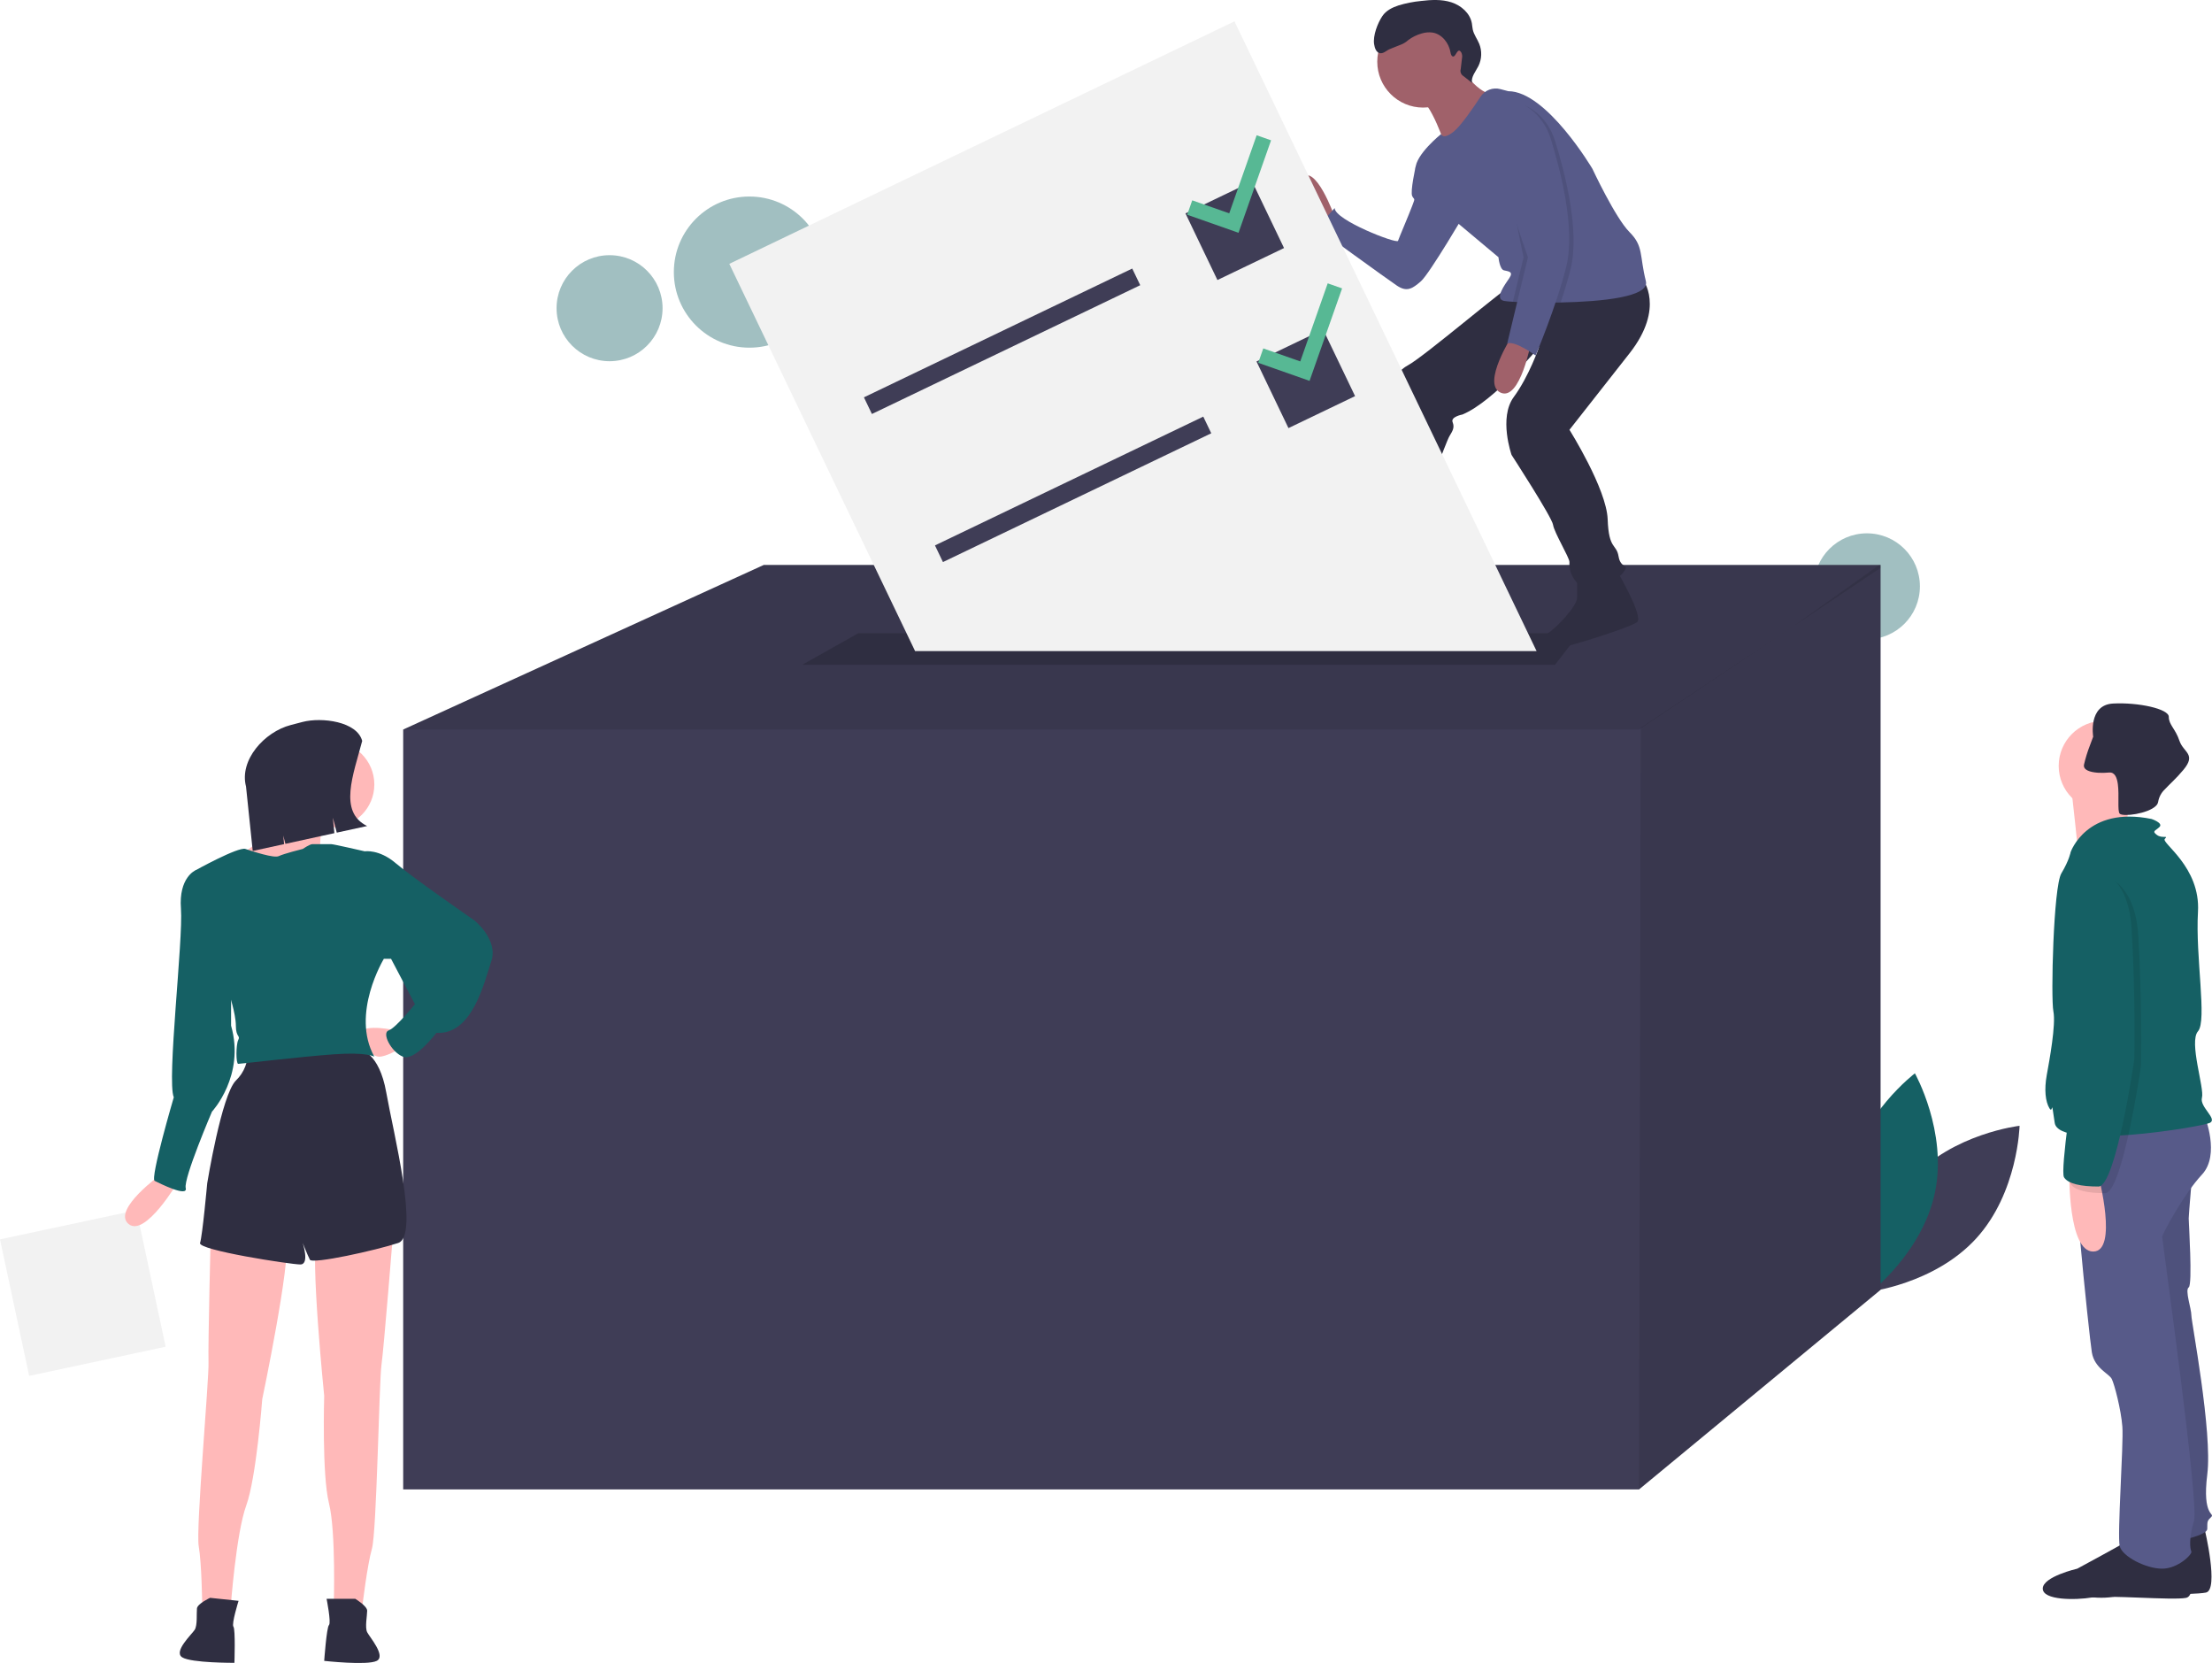
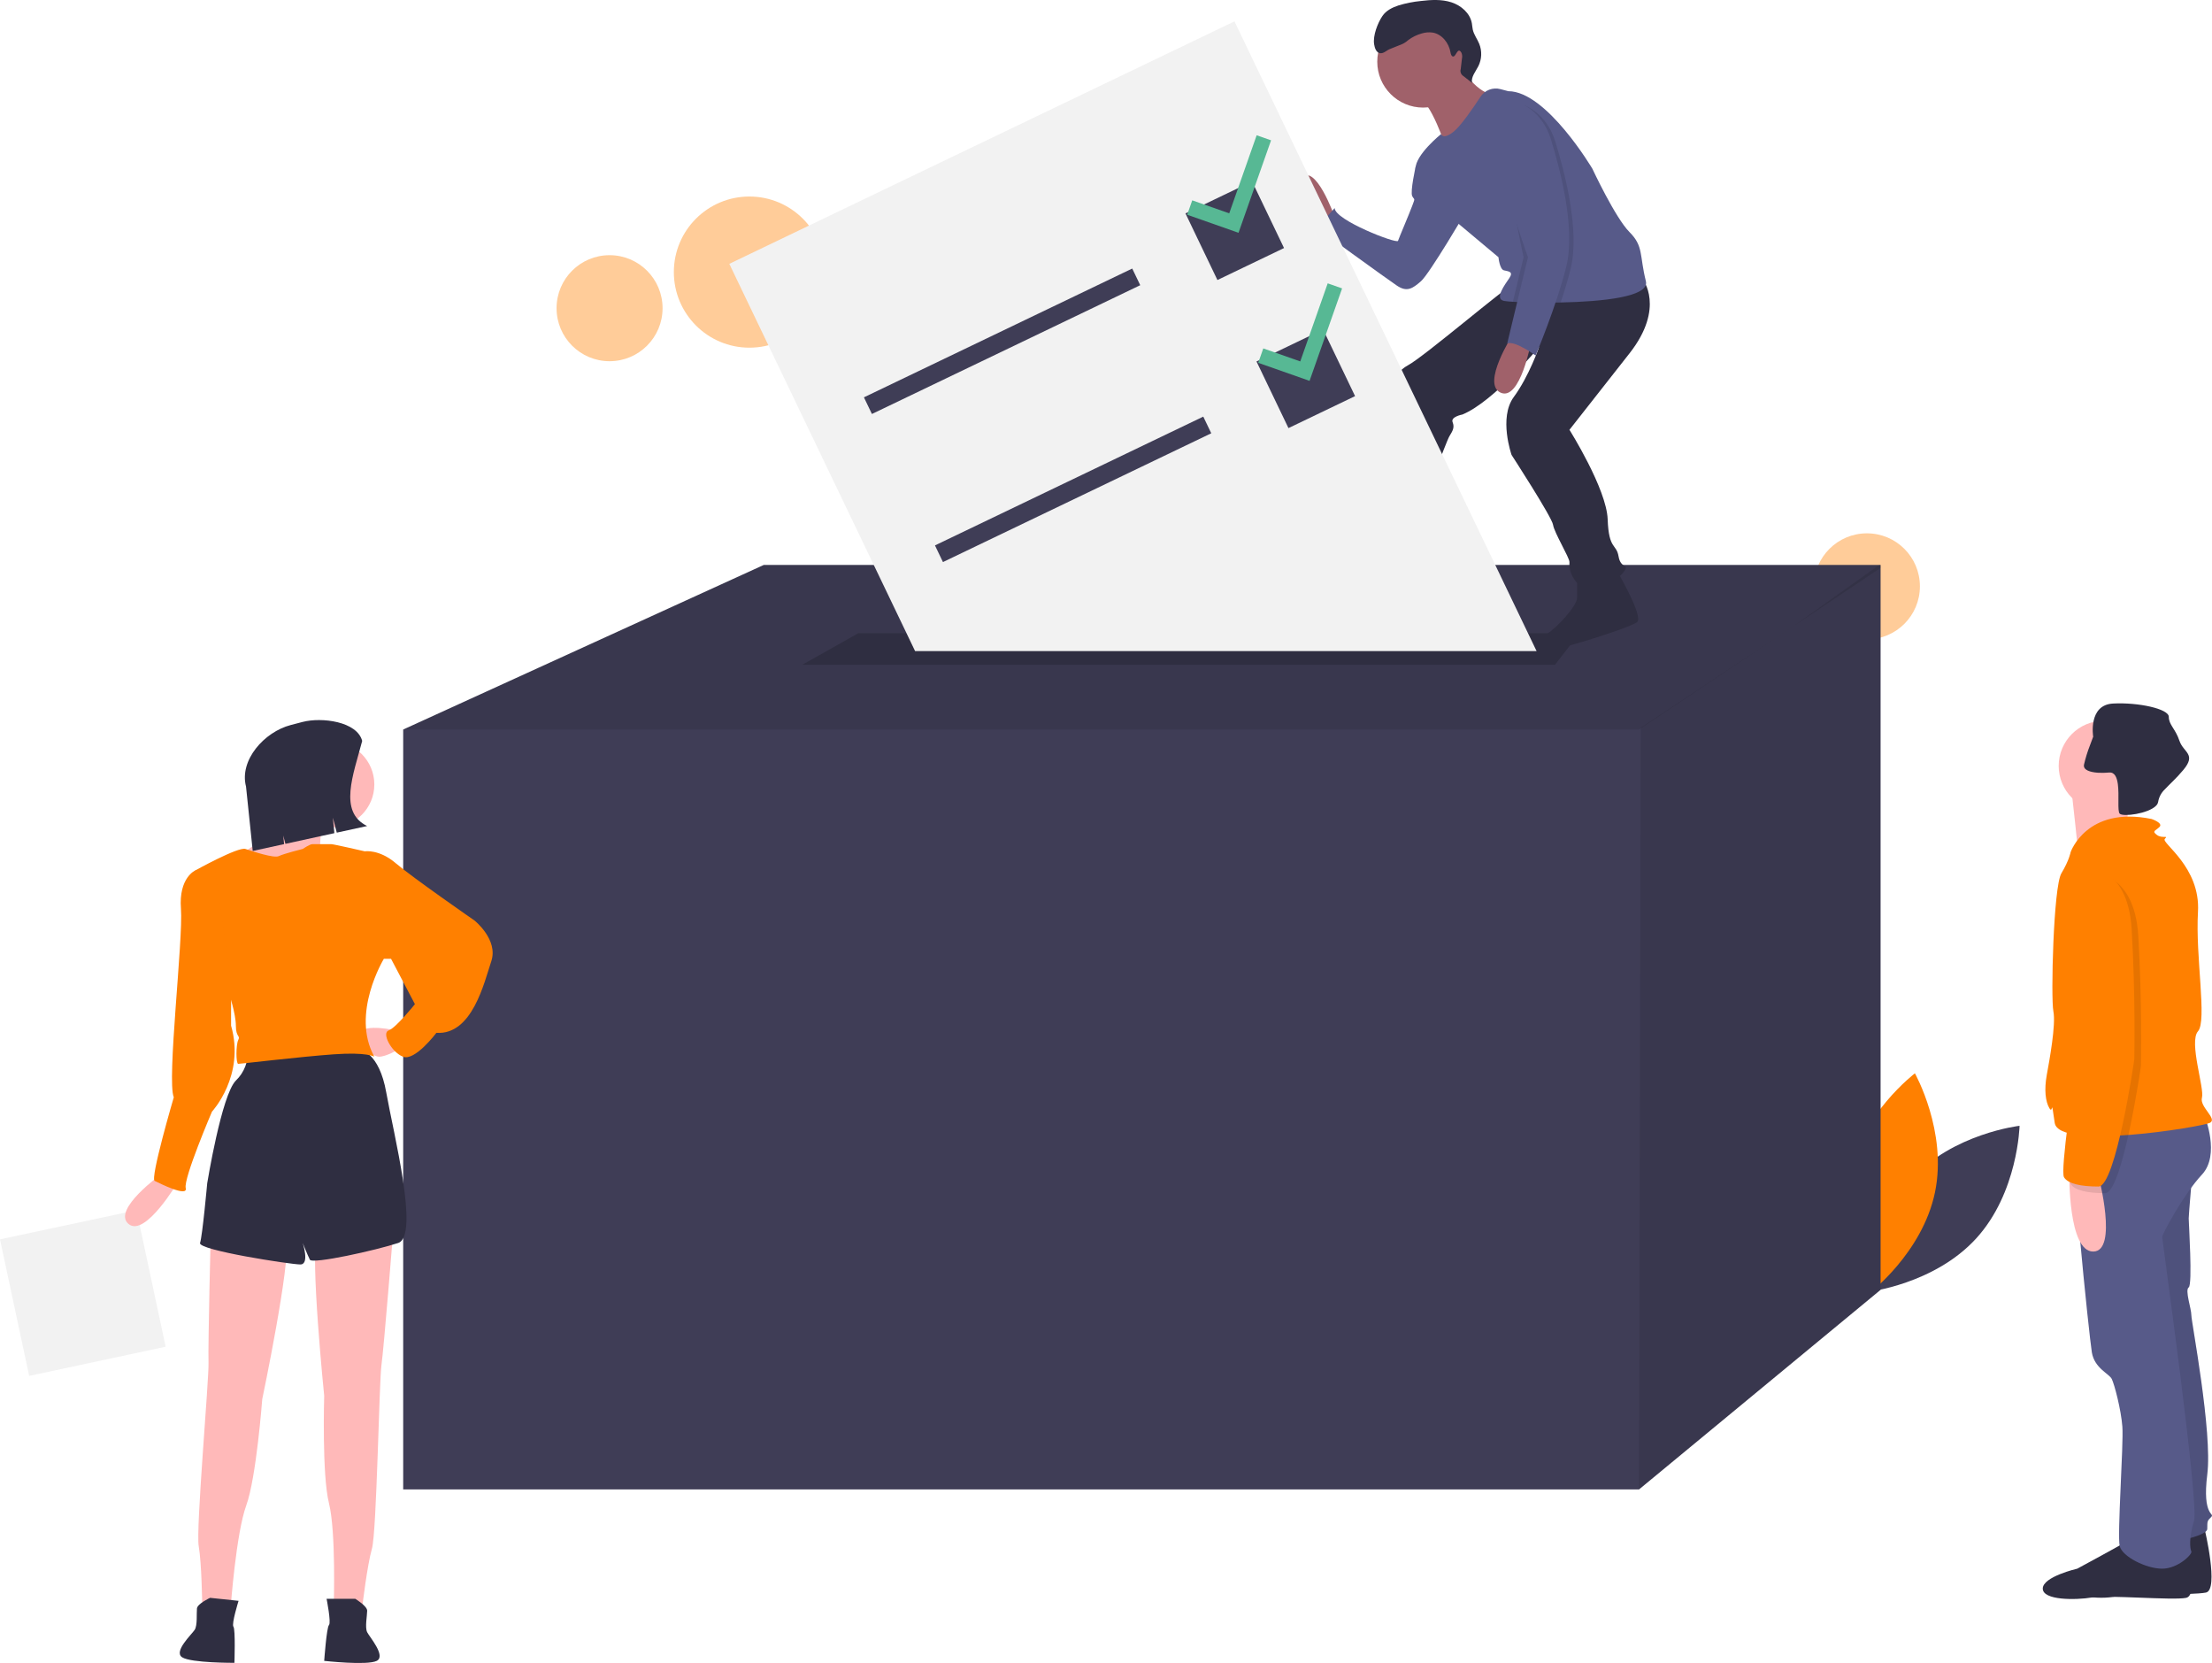
<svg xmlns="http://www.w3.org/2000/svg" data-name="Layer 1" width="914.817" height="687.575" viewBox="0 0 914.817 687.575">
-   <circle cx="772.098" cy="242.425" r="21.92" fill="#156064" opacity="0.4" />
-   <circle cx="309.93" cy="112.501" r="31.248" fill="#156064" opacity="0.4" />
-   <circle cx="252.098" cy="127.425" r="21.92" fill="#156064" opacity="0.4" />
+   <circle cx="772.098" cy="242.425" r="21.92" fill="#ff8000" opacity="0.4" />
+   <circle cx="309.93" cy="112.501" r="31.248" fill="#ff8000" opacity="0.4" />
+   <circle cx="252.098" cy="127.425" r="21.92" fill="#ff8000" opacity="0.4" />
  <path d="M933.049,593.762c-17.32,18.962-17.949,46.584-17.949,46.584s27.453-3.122,44.773-22.084,17.949-46.584,17.949-46.584S950.369,574.8,933.049,593.762Z" transform="translate(-142.5916 -106.2126)" fill="#3f3d56" />
-   <path d="M942.833,599.218c-5.241,25.141-27.272,41.815-27.272,41.815s-13.534-24.088-8.293-49.229S934.54,549.989,934.54,549.989,948.074,574.077,942.833,599.218Z" transform="translate(-142.5916 -106.2126)" fill="#156064" />
+   <path d="M942.833,599.218c-5.241,25.141-27.272,41.815-27.272,41.815s-13.534-24.088-8.293-49.229S934.54,549.989,934.54,549.989,948.074,574.077,942.833,599.218Z" transform="translate(-142.5916 -106.2126)" fill="#ff8000" />
  <polygon points="777.746 233.581 777.746 533.289 677.843 615.818 166.746 615.818 166.746 301.631 315.876 233.581 777.746 233.581" fill="#3f3d56" />
  <polygon points="777.746 233.581 777.746 234.782 741.882 258.788 677.843 301.631 166.746 301.631 315.876 233.581 777.746 233.581" opacity="0.1" />
  <polygon points="777.746 233.581 777.746 533.289 677.843 615.818 678.567 300.907 741.882 258.788 777.167 233.581 777.746 233.581" opacity="0.1" />
  <polygon points="643.094 274.845 331.803 274.845 354.969 261.814 653.23 261.814 643.094 274.845" fill="#2f2e41" />
  <path d="M1054.352,738.332s6.035,25.236.549,26.334-32.368.743-38.952,1.84-20.299-.743-20.299-5.681,14.264-8.229,14.264-8.229,20.299-10.972,20.847-11.521S1054.352,738.332,1054.352,738.332Z" transform="translate(-142.5916 -106.2126)" fill="#2f2e41" />
  <path d="M1049.415,589.657s-1.646,18.653-1.646,20.299,1.646,27.431,0,28.528,1.097,8.778,1.097,11.521,8.778,48.278,6.583,65.834,3.292,15.91,1.646,17.556-1.646,1.646-1.646,4.938-17.556,6.035-17.556,6.035L1018.692,623.123l9.875-36.209Z" transform="translate(-142.5916 -106.2126)" fill="#575a89" />
  <path d="M1049.415,589.657s-1.646,18.653-1.646,20.299,1.646,27.431,0,28.528,1.097,8.778,1.097,11.521,8.778,48.278,6.583,65.834,3.292,15.91,1.646,17.556-1.646,1.646-1.646,4.938-17.556,6.035-17.556,6.035L1018.692,623.123l9.875-36.209Z" transform="translate(-142.5916 -106.2126)" opacity="0.1" />
  <path d="M1046.672,746.013s5.486,19.75,0,20.847-32.368-1.257-38.952-.16-20.299,1.257-20.299-3.681,14.264-8.229,14.264-8.229,20.299-10.972,20.847-11.521S1046.672,746.013,1046.672,746.013Z" transform="translate(-142.5916 -106.2126)" fill="#2f2e41" />
  <path d="M1054.352,567.713s6.583,15.91-1.097,24.139-16.458,24.688-16.458,25.785,15.361,110.272,13.167,117.404-1.646,11.521-1.097,12.618-5.486,7.132-12.07,7.132-16.458-4.938-17.556-9.326,1.646-42.243,1.097-49.375-3.292-17.556-4.389-19.75-7.132-4.389-8.229-10.972-9.875-90.522-7.132-93.265S1054.352,567.713,1054.352,567.713Z" transform="translate(-142.5916 -106.2126)" fill="#575a89" />
  <circle cx="870.066" cy="316.665" r="18.653" fill="#ffb9b9" />
  <path d="M1024.178,432.204s-3.84,20.299-1.097,22.493-20.847,5.486-20.847,5.486-2.743-26.882-3.292-29.625S1024.178,432.204,1024.178,432.204Z" transform="translate(-142.5916 -106.2126)" fill="#ffb9b9" />
-   <path d="M998.942,458.538s6.583-19.202,33.466-13.715c0,0,4.938,1.646,3.292,3.292s-3.292,1.646-1.097,3.292,4.938,0,3.292,1.646,14.813,11.521,13.715,30.174,3.84,44.986,0,49.375,2.743,23.59,1.646,27.431,6.583,8.778,3.292,10.424-62.542,11.521-64.188,0-.549-3.292-2.194-6.035-2.194-7.681-1.097-13.715,3.84-20.847,2.743-26.334,0-51.57,3.292-57.056S998.942,458.538,998.942,458.538Z" transform="translate(-142.5916 -106.2126)" fill="#156064" />
+   <path d="M998.942,458.538s6.583-19.202,33.466-13.715c0,0,4.938,1.646,3.292,3.292s-3.292,1.646-1.097,3.292,4.938,0,3.292,1.646,14.813,11.521,13.715,30.174,3.84,44.986,0,49.375,2.743,23.59,1.646,27.431,6.583,8.778,3.292,10.424-62.542,11.521-64.188,0-.549-3.292-2.194-6.035-2.194-7.681-1.097-13.715,3.84-20.847,2.743-26.334,0-51.57,3.292-57.056S998.942,458.538,998.942,458.538Z" transform="translate(-142.5916 -106.2126)" fill="#ff8000" />
  <path d="M1010.463,592.4s8.229,31.271-2.194,31.271-9.875-32.368-9.875-32.368Z" transform="translate(-142.5916 -106.2126)" fill="#ffb9b9" />
  <path d="M1004.428,422.878c0,1.591,2.304,2.6,5.876,2.831h.005a29.891,29.891,0,0,0,4.543-.088c2.282-.208,3.226,1.937,3.615,4.767.636,4.669-.252,11.214.773,12.24,1.415,1.415,11.735-.005,14.961-3.215a2.981,2.981,0,0,0,.949-1.723,9.166,9.166,0,0,1,2.754-5.119c1.904-2.079,4.614-4.383,7.67-8.048,5.486-6.583,0-7.132-1.646-12.07s-4.389-6.583-4.389-9.875-12.618-6.035-23.042-5.486-8.229,13.715-8.229,13.715-.62,1.591-1.361,3.643a57.214,57.214,0,0,0-2.436,7.911A3.986,3.986,0,0,0,1004.428,422.878Z" transform="translate(-142.5916 -106.2126)" fill="#2f2e41" />
  <path d="M1006.623,466.767s18.653-1.097,20.299,26.334,1.097,53.216,1.097,53.764-7.681,52.667-14.813,52.667-12.618-1.097-14.264-3.84,4.389-42.243,4.389-42.243,2.743-41.695-1.646-54.862S996.748,468.413,1006.623,466.767Z" transform="translate(-142.5916 -106.2126)" opacity="0.1" />
-   <path d="M1003.88,464.024s18.653-1.097,20.299,26.334,1.097,53.216,1.097,53.764-7.681,52.667-14.813,52.667-12.618-1.097-14.264-3.84,4.389-42.243,4.389-42.243,2.743-41.695-1.646-54.862S994.004,465.67,1003.88,464.024Z" transform="translate(-142.5916 -106.2126)" fill="#156064" />
+   <path d="M1003.88,464.024s18.653-1.097,20.299,26.334,1.097,53.216,1.097,53.764-7.681,52.667-14.813,52.667-12.618-1.097-14.264-3.84,4.389-42.243,4.389-42.243,2.743-41.695-1.646-54.862S994.004,465.67,1003.88,464.024Z" transform="translate(-142.5916 -106.2126)" fill="#ff8000" />
  <path d="M694.573,195.854s-8.129-23.032-14-15.806,9.032,19.419,9.032,19.419Z" transform="translate(-142.5916 -106.2126)" fill="#a0616a" />
  <path d="M732.96,173.273,728.07,175.086s-2.336,10.381-1.432,12.188,1.355.452,0,4.065-5.419,13.097-5.871,14.452-26.194-8.581-26.194-13.548c0,0-5.419,6.323-8.129,7.677,0,0,29.807,21.677,33.871,24.387s6.323,1.355,9.935-1.806,18.968-29.355,18.968-29.355Z" transform="translate(-142.5916 -106.2126)" fill="#575a89" />
  <path d="M719.863,333.596s.452,4.968,1.355,5.419,7.677,11.742,0,14-12.194,1.355-14,2.258-33.419,2.71-33.871-2.258,15.355-5.871,15.355-5.871,14.452-9.484,16.71-14.452S719.863,333.596,719.863,333.596Z" transform="translate(-142.5916 -106.2126)" fill="#2f2e41" />
  <path d="M811.541,342.628s10.839,18.516,8.129,20.774-29.099,10.487-32.968,10.839c-4.968.452-8.581-3.613-4.516-5.871s12.645-11.742,12.645-14.903v-8.129Z" transform="translate(-142.5916 -106.2126)" fill="#2f2e41" />
  <path d="M821.928,221.596s9.484,11.742-5.419,30.71L791.67,283.919s15.355,24.387,15.806,37.032,3.613,9.935,4.516,15.355,4.968,2.71,1.806,6.774-14.903,7.677-18.516,4.516a11.196,11.196,0,0,1-3.613-9.032c0-1.806-6.323-12.194-6.774-15.355s-17.161-28.903-17.161-28.903-5.419-15.355.903-23.936,10.501-20.75,10.501-20.75-18.63,22.557-31.726,27.976c0,0-4.968.903-4.065,3.161s0,3.613-1.355,5.871-10.839,28.452-14,35.226-1.806,10.839-5.419,13.097-19.871.452-19.871-1.806,2.258-8.129,3.613-11.29,12.194-39.742,11.29-46.065.452-14.903,7.226-18.516,41.097-32.968,42.903-32.968S821.928,221.596,821.928,221.596Z" transform="translate(-142.5916 -106.2126)" fill="#2f2e41" />
  <circle cx="588.562" cy="25.512" r="18.968" fill="#a0616a" />
  <path d="M746.509,133.531s5.871,10.387,13.097,11.742-18.968,22.129-18.968,22.129-6.323-19.871-11.742-20.774S746.509,133.531,746.509,133.531Z" transform="translate(-142.5916 -106.2126)" fill="#a0616a" />
  <path d="M727.992,175.983c0,5.871,17.613,22.581,17.613,22.581l16.71,14s.452,4.968,2.258,5.419,4.065.452,2.258,3.161-6.323,8.581-2.258,9.484a33.199,33.199,0,0,0,3.699.352c1.084.063,2.357.122,3.789.176,3.342.117,7.524.194,12.054.163q1.931-.007,3.929-.045c17.076-.339,36.856-2.303,35.239-8.775-2.71-10.839-.903-14.452-6.774-20.323s-15.355-26.194-15.355-26.194-18.968-32.065-34.774-32.065l-3.283-.863a7.519,7.519,0,0,0-8.206,3.152c-3.17,4.828-8.17,12.081-11.092,14.42-4.516,3.613-5.221,1.021-5.221,1.021S727.992,170.112,727.992,175.983Z" transform="translate(-142.5916 -106.2126)" fill="#575a89" />
  <path d="M768.186,244.628s-13.097,20.323-4.968,23.936,12.645-21.226,12.645-21.226Z" transform="translate(-142.5916 -106.2126)" fill="#a0616a" />
  <path d="M743.554,129.582c-.728-.092-.958-1.01-1.081-1.734-.656-3.874-3.543-7.548-7.422-8.173a10.51,10.51,0,0,0-4.422.356,16.779,16.779,0,0,0-5.674,2.793,9.36,9.36,0,0,1-2.836,1.781c-.712.209-3.734,1.553-4.44,1.78-1.552.5-2.837,2.125-4.436,1.803-1.53-.308-2.111-2.155-2.356-3.696-.56-3.51,1.449-8.748,3.447-11.688,1.516-2.231,4.081-3.515,6.646-4.351a47.752,47.752,0,0,1,9.218-1.832c4.219-.498,8.589-.763,12.632.541s7.725,4.494,8.48,8.675c.157.871.187,1.763.379,2.627.47,2.107,1.864,3.878,2.677,5.878a11.319,11.319,0,0,1-.345,9.176c-1.126,2.265-3.084,4.441-2.662,6.935l-3.485-2.748a2.531,2.531,0,0,1-1.163-2.962l.507-4.364a3.84,3.84,0,0,0-.226-2.359C745.441,125.314,744.768,129.735,743.554,129.582Z" transform="translate(-142.5916 -106.2126)" fill="#2f2e41" />
  <path d="M776.315,213.467l-4.254,17.69c4.29.154,9.967.235,15.983.117,1.517-4.552,2.967-9.299,4.078-13.743,4.065-16.258-2.71-41.097-6.323-52.839s-12.645-14.903-12.645-14.903a41.185,41.185,0,0,0-10.387,5.419C756.896,159.273,776.315,213.467,776.315,213.467Z" transform="translate(-142.5916 -106.2126)" opacity="0.1" />
  <path d="M772.702,212.564l-4.43,18.417c1.084.063,2.357.122,3.789.176,3.342.117,7.524.194,12.054.163,1.63-4.837,3.207-9.94,4.394-14.691,4.065-16.258-2.71-41.097-6.323-52.839s-11.516,1.129-11.516,1.129,3.161-7.677-2.71-3.613S772.702,212.564,772.702,212.564Z" transform="translate(-142.5916 -106.2126)" opacity="0.1" />
  <path d="M771.347,148.886s9.032,3.161,12.645,14.903,10.387,36.581,6.323,52.839S777.67,253.209,777.67,253.209s-8.581-6.323-11.742-4.968l8.581-35.677S755.089,158.37,760.96,154.305A41.185,41.185,0,0,1,771.347,148.886Z" transform="translate(-142.5916 -106.2126)" fill="#575a89" />
  <polygon points="635.488 269.199 510.541 8.828 301.62 109.085 378.456 269.199 635.488 269.199" fill="#f2f2f2" />
  <rect x="495.48" y="243.491" width="123.081" height="7.639" transform="translate(-194.7588 159.1223) rotate(-25.6354)" fill="#3f3d56" />
  <rect x="524.86" y="304.714" width="123.081" height="7.639" transform="translate(-218.3543 177.8595) rotate(-25.6354)" fill="#3f3d56" />
  <rect x="637.968" y="186.326" width="30.558" height="30.558" transform="translate(-165.5124 196.2548) rotate(-25.6354)" fill="#3f3d56" />
  <rect x="667.347" y="247.548" width="30.558" height="30.558" transform="translate(-189.1079 214.9919) rotate(-25.6354)" fill="#3f3d56" />
  <polygon points="519.718 55.924 508.372 88.206 493.077 82.83 490.984 88.785 512.214 96.246 525.672 58.017 519.718 55.924" fill="#57b894" />
  <polygon points="549.097 117.146 537.751 149.428 522.457 144.053 520.364 150.007 541.593 157.468 555.052 119.239 549.097 117.146" fill="#57b894" />
  <g id="b6a4aa65-5bff-4dd4-a595-827386906092" data-name="woman">
    <rect x="147.984" y="611.967" width="57.724" height="57.724" transform="translate(341.0645 1124.364) rotate(167.9424)" fill="#f2f2f2" />
-     <path id="ac286760-ef31-4470-8aba-995faff60c3b-70" data-name="right hand" d="M209.53,591.492s-20.734,14.81-13.823,20.734,20.734-17.772,20.734-17.772Z" transform="translate(-142.5916 -106.2126)" fill="#ffb9b9" />
-     <path id="ad0ee0d5-d520-47bd-bca9-706ef112ee3c-71" data-name="left leg" d="M305.302,614.201s-3.949,49.367-4.937,56.279-1.975,69.114-3.949,76.025-3.949,23.696-3.949,23.696H280.619s.987-30.608-1.975-42.456-1.975-44.43-1.975-44.43-5.924-58.253-2.962-66.152S305.302,614.201,305.302,614.201Z" transform="translate(-142.5916 -106.2126)" fill="#ffb9b9" />
-     <path id="a2d865fc-f989-4a0f-bdfe-5d1a04b5cb09-72" data-name="left shoe" d="M289.505,767.239s4.937,2.962,4.937,4.937-.987,6.911,0,8.886,7.899,9.873,3.949,11.848-21.722,0-21.722,0,.987-13.823,1.975-14.81-.987-10.861-.987-10.861Z" transform="translate(-142.5916 -106.2126)" fill="#2f2e41" />
-     <path id="a5afd73e-dc2f-49f8-bb76-01b6bc8ff4ec-73" data-name="right leg" d="M229.826,612.991s-1.254,49.509-.998,56.486-5.291,68.94-4.053,76.02,1.44,23.98,1.44,23.98l11.783,1.244s2.231-30.542,6.42-42.014,6.627-43.978,6.627-43.978,12.006-57.31,9.889-65.476S229.826,612.991,229.826,612.991Z" transform="translate(-142.5916 -106.2126)" fill="#ffb9b9" />
-     <path id="bae9c969-98bd-41cd-ab49-dced4866e2f9-74" data-name="right shoe" d="M229.472,766.842s-5.22,2.427-5.428,4.391.256,6.977-.933,8.837-8.891,8.99-5.171,11.368,21.602,2.28,21.602,2.28.469-13.85-.409-14.936,2.122-10.697,2.122-10.697Z" transform="translate(-142.5916 -106.2126)" fill="#2f2e41" />
-     <path id="efa1face-c8d6-4f61-8a17-c81461288bfc-75" data-name="pants" d="M291.479,540.15s7.899.987,10.861,17.772,13.823,59.241,4.937,62.203-35.544,8.886-36.532,6.911-2.962-6.911-2.962-6.911,2.962,8.886-.987,8.886-42.456-5.924-41.468-8.886,2.962-24.684,2.962-24.684,5.924-36.532,11.848-42.456a16.192,16.192,0,0,0,4.937-12.835Z" transform="translate(-142.5916 -106.2126)" fill="#2f2e41" />
-     <path id="ba787e0e-2496-4127-9664-864bc1f1b460-76" data-name="left hand" d="M306.29,532.251s-12.835-2.962-14.81.987,4.937,9.873,7.899,9.873,7.899-2.962,7.899-2.962Z" transform="translate(-142.5916 -106.2126)" fill="#ffb9b9" />
+     <path id="ac286760-ef31-4470-8aba-995faff60c3b-82" data-name="right hand" d="M209.53,591.492s-20.734,14.81-13.823,20.734,20.734-17.772,20.734-17.772Z" transform="translate(-142.5916 -106.2126)" fill="#ffb9b9" />
+     <path id="ad0ee0d5-d520-47bd-bca9-706ef112ee3c-83" data-name="left leg" d="M305.302,614.201s-3.949,49.367-4.937,56.279-1.975,69.114-3.949,76.025-3.949,23.696-3.949,23.696H280.619s.987-30.608-1.975-42.456-1.975-44.43-1.975-44.43-5.924-58.253-2.962-66.152S305.302,614.201,305.302,614.201Z" transform="translate(-142.5916 -106.2126)" fill="#ffb9b9" />
+     <path id="a2d865fc-f989-4a0f-bdfe-5d1a04b5cb09-84" data-name="left shoe" d="M289.505,767.239s4.937,2.962,4.937,4.937-.987,6.911,0,8.886,7.899,9.873,3.949,11.848-21.722,0-21.722,0,.987-13.823,1.975-14.81-.987-10.861-.987-10.861Z" transform="translate(-142.5916 -106.2126)" fill="#2f2e41" />
+     <path id="a5afd73e-dc2f-49f8-bb76-01b6bc8ff4ec-85" data-name="right leg" d="M229.826,612.991s-1.254,49.509-.998,56.486-5.291,68.94-4.053,76.02,1.44,23.98,1.44,23.98l11.783,1.244s2.231-30.542,6.42-42.014,6.627-43.978,6.627-43.978,12.006-57.31,9.889-65.476S229.826,612.991,229.826,612.991Z" transform="translate(-142.5916 -106.2126)" fill="#ffb9b9" />
+     <path id="bae9c969-98bd-41cd-ab49-dced4866e2f9-86" data-name="right shoe" d="M229.472,766.842s-5.22,2.427-5.428,4.391.256,6.977-.933,8.837-8.891,8.99-5.171,11.368,21.602,2.28,21.602,2.28.469-13.85-.409-14.936,2.122-10.697,2.122-10.697Z" transform="translate(-142.5916 -106.2126)" fill="#2f2e41" />
+     <path id="efa1face-c8d6-4f61-8a17-c81461288bfc-87" data-name="pants" d="M291.479,540.15s7.899.987,10.861,17.772,13.823,59.241,4.937,62.203-35.544,8.886-36.532,6.911-2.962-6.911-2.962-6.911,2.962,8.886-.987,8.886-42.456-5.924-41.468-8.886,2.962-24.684,2.962-24.684,5.924-36.532,11.848-42.456a16.192,16.192,0,0,0,4.937-12.835Z" transform="translate(-142.5916 -106.2126)" fill="#2f2e41" />
+     <path id="ba787e0e-2496-4127-9664-864bc1f1b460-88" data-name="left hand" d="M306.29,532.251s-12.835-2.962-14.81.987,4.937,9.873,7.899,9.873,7.899-2.962,7.899-2.962Z" transform="translate(-142.5916 -106.2126)" fill="#ffb9b9" />
    <circle id="af432612-84fe-4a80-a474-ad6710b59c23" data-name="head" cx="137.04" cy="324.342" r="17.772" fill="#ffb9b9" />
-     <path id="fc691572-079c-4ac7-a111-0c7206f484e6-77" data-name="neck" d="M276.669,443.39s-2.962,13.823-.987,13.823-14.81,8.886-14.81,8.886l-12.835-1.975-3.949-5.924s20.734-13.823,20.734-21.722S276.669,443.39,276.669,443.39Z" transform="translate(-142.5916 -106.2126)" fill="#ffb9b9" />
-     <path id="a377c2ac-5aad-4dd5-94e4-d6887260be3a-78" data-name="upper body" d="M267.783,457.213s2.962-1.975,3.949-1.975h7.899c.987,0,13.823,2.962,13.823,2.962l7.899,44.43s-13.823,22.709-3.949,40.481c0,0-2.962-1.975-16.785-.987s-38.506,3.949-39.494,3.949-.987-7.899,0-9.873-.987-.987-.987-5.924-2.962-13.823-2.962-13.823l-13.823-50.355s17.772-9.873,20.734-8.886,11.848,3.949,13.823,2.962S267.783,457.213,267.783,457.213Z" transform="translate(-142.5916 -106.2126)" fill="#156064" />
-     <path id="fd50713a-8150-4e39-832b-91f38638a5e4-79" data-name="left arm" d="M290.492,459.188l2.962-.987s5.924-.987,12.835,4.937S338.872,486.833,338.872,486.833s9.873,7.899,6.911,16.785-7.899,30.608-22.709,29.62c0,0-8.886,11.848-13.823,9.873s-8.886-9.873-5.924-10.861,10.861-10.861,10.861-10.861l-9.873-18.76h-2.962l-10.861-5.924Z" transform="translate(-142.5916 -106.2126)" fill="#156064" />
-     <path id="a85ddca5-281c-4897-a8aa-82a4133bac02-80" data-name="right arm" d="M231.251,465.112l-7.899.987s-6.911,2.962-5.924,15.797-5.924,71.089-2.962,78c0,0-9.873,33.57-7.899,34.557s13.823,6.911,12.835,2.962,10.861-31.595,10.861-31.595,13.823-14.81,7.899-35.544V513.491Z" transform="translate(-142.5916 -106.2126)" fill="#156064" />
-     <path id="eb14ef5a-0bc4-48da-8b11-b0e113a7ef46-81" data-name="hair" d="M294.423,447.737l-12.552,2.734-1.613-6.18.62,6.397L260.629,455.099l-.89-3.412.342,3.531-12.969,2.825-2.774-26.632c-2.852-10.928,7.558-22.576,18.486-25.428l4.848-1.265c8.027-2.095,22.617-.19,24.711,7.836C288.717,426.549,282.466,441.89,294.423,447.737Z" transform="translate(-142.5916 -106.2126)" fill="#2f2e41" />
+     <path id="fc691572-079c-4ac7-a111-0c7206f484e6-89" data-name="neck" d="M276.669,443.39s-2.962,13.823-.987,13.823-14.81,8.886-14.81,8.886l-12.835-1.975-3.949-5.924s20.734-13.823,20.734-21.722S276.669,443.39,276.669,443.39Z" transform="translate(-142.5916 -106.2126)" fill="#ffb9b9" />
+     <path id="a377c2ac-5aad-4dd5-94e4-d6887260be3a-90" data-name="upper body" d="M267.783,457.213s2.962-1.975,3.949-1.975h7.899c.987,0,13.823,2.962,13.823,2.962l7.899,44.43s-13.823,22.709-3.949,40.481c0,0-2.962-1.975-16.785-.987s-38.506,3.949-39.494,3.949-.987-7.899,0-9.873-.987-.987-.987-5.924-2.962-13.823-2.962-13.823l-13.823-50.355s17.772-9.873,20.734-8.886,11.848,3.949,13.823,2.962S267.783,457.213,267.783,457.213Z" transform="translate(-142.5916 -106.2126)" fill="#ff8000" />
+     <path id="fd50713a-8150-4e39-832b-91f38638a5e4-91" data-name="left arm" d="M290.492,459.188l2.962-.987s5.924-.987,12.835,4.937S338.872,486.833,338.872,486.833s9.873,7.899,6.911,16.785-7.899,30.608-22.709,29.62c0,0-8.886,11.848-13.823,9.873s-8.886-9.873-5.924-10.861,10.861-10.861,10.861-10.861l-9.873-18.76h-2.962l-10.861-5.924Z" transform="translate(-142.5916 -106.2126)" fill="#ff8000" />
+     <path id="a85ddca5-281c-4897-a8aa-82a4133bac02-92" data-name="right arm" d="M231.251,465.112l-7.899.987s-6.911,2.962-5.924,15.797-5.924,71.089-2.962,78c0,0-9.873,33.57-7.899,34.557s13.823,6.911,12.835,2.962,10.861-31.595,10.861-31.595,13.823-14.81,7.899-35.544V513.491Z" transform="translate(-142.5916 -106.2126)" fill="#ff8000" />
+     <path id="eb14ef5a-0bc4-48da-8b11-b0e113a7ef46-93" data-name="hair" d="M294.423,447.737l-12.552,2.734-1.613-6.18.62,6.397L260.629,455.099l-.89-3.412.342,3.531-12.969,2.825-2.774-26.632c-2.852-10.928,7.558-22.576,18.486-25.428l4.848-1.265c8.027-2.095,22.617-.19,24.711,7.836C288.717,426.549,282.466,441.89,294.423,447.737Z" transform="translate(-142.5916 -106.2126)" fill="#2f2e41" />
  </g>
</svg>
